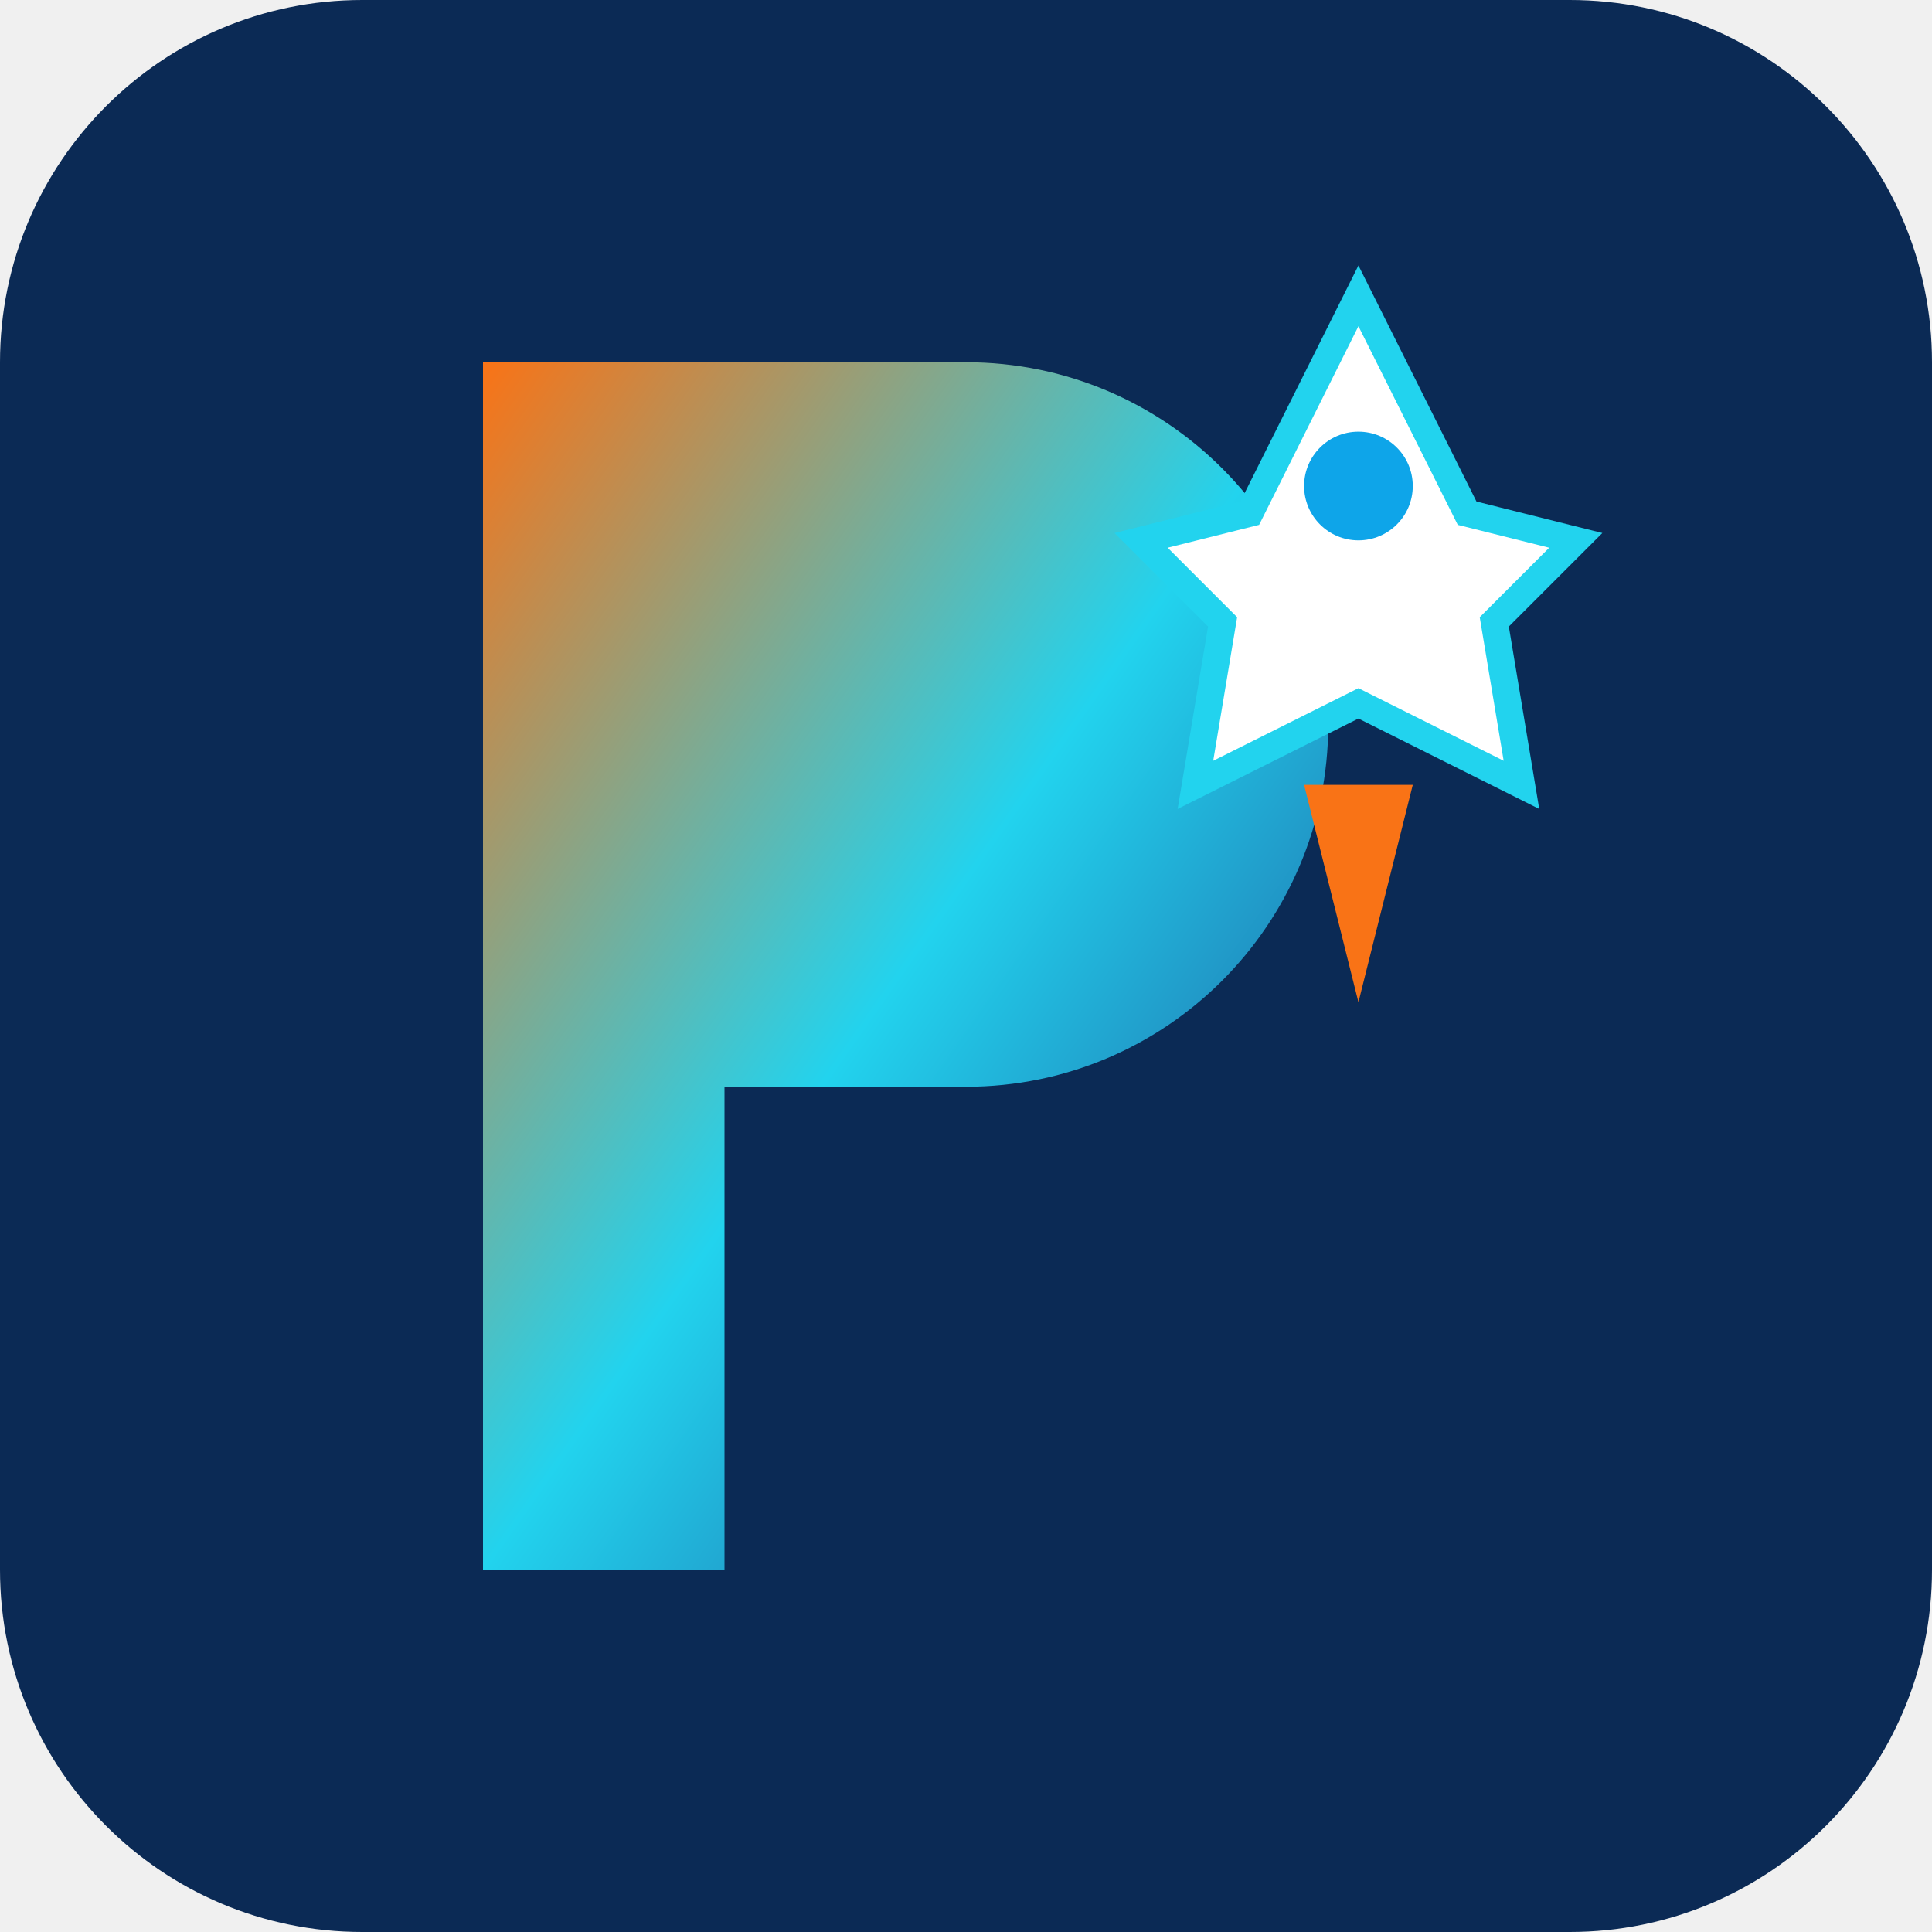
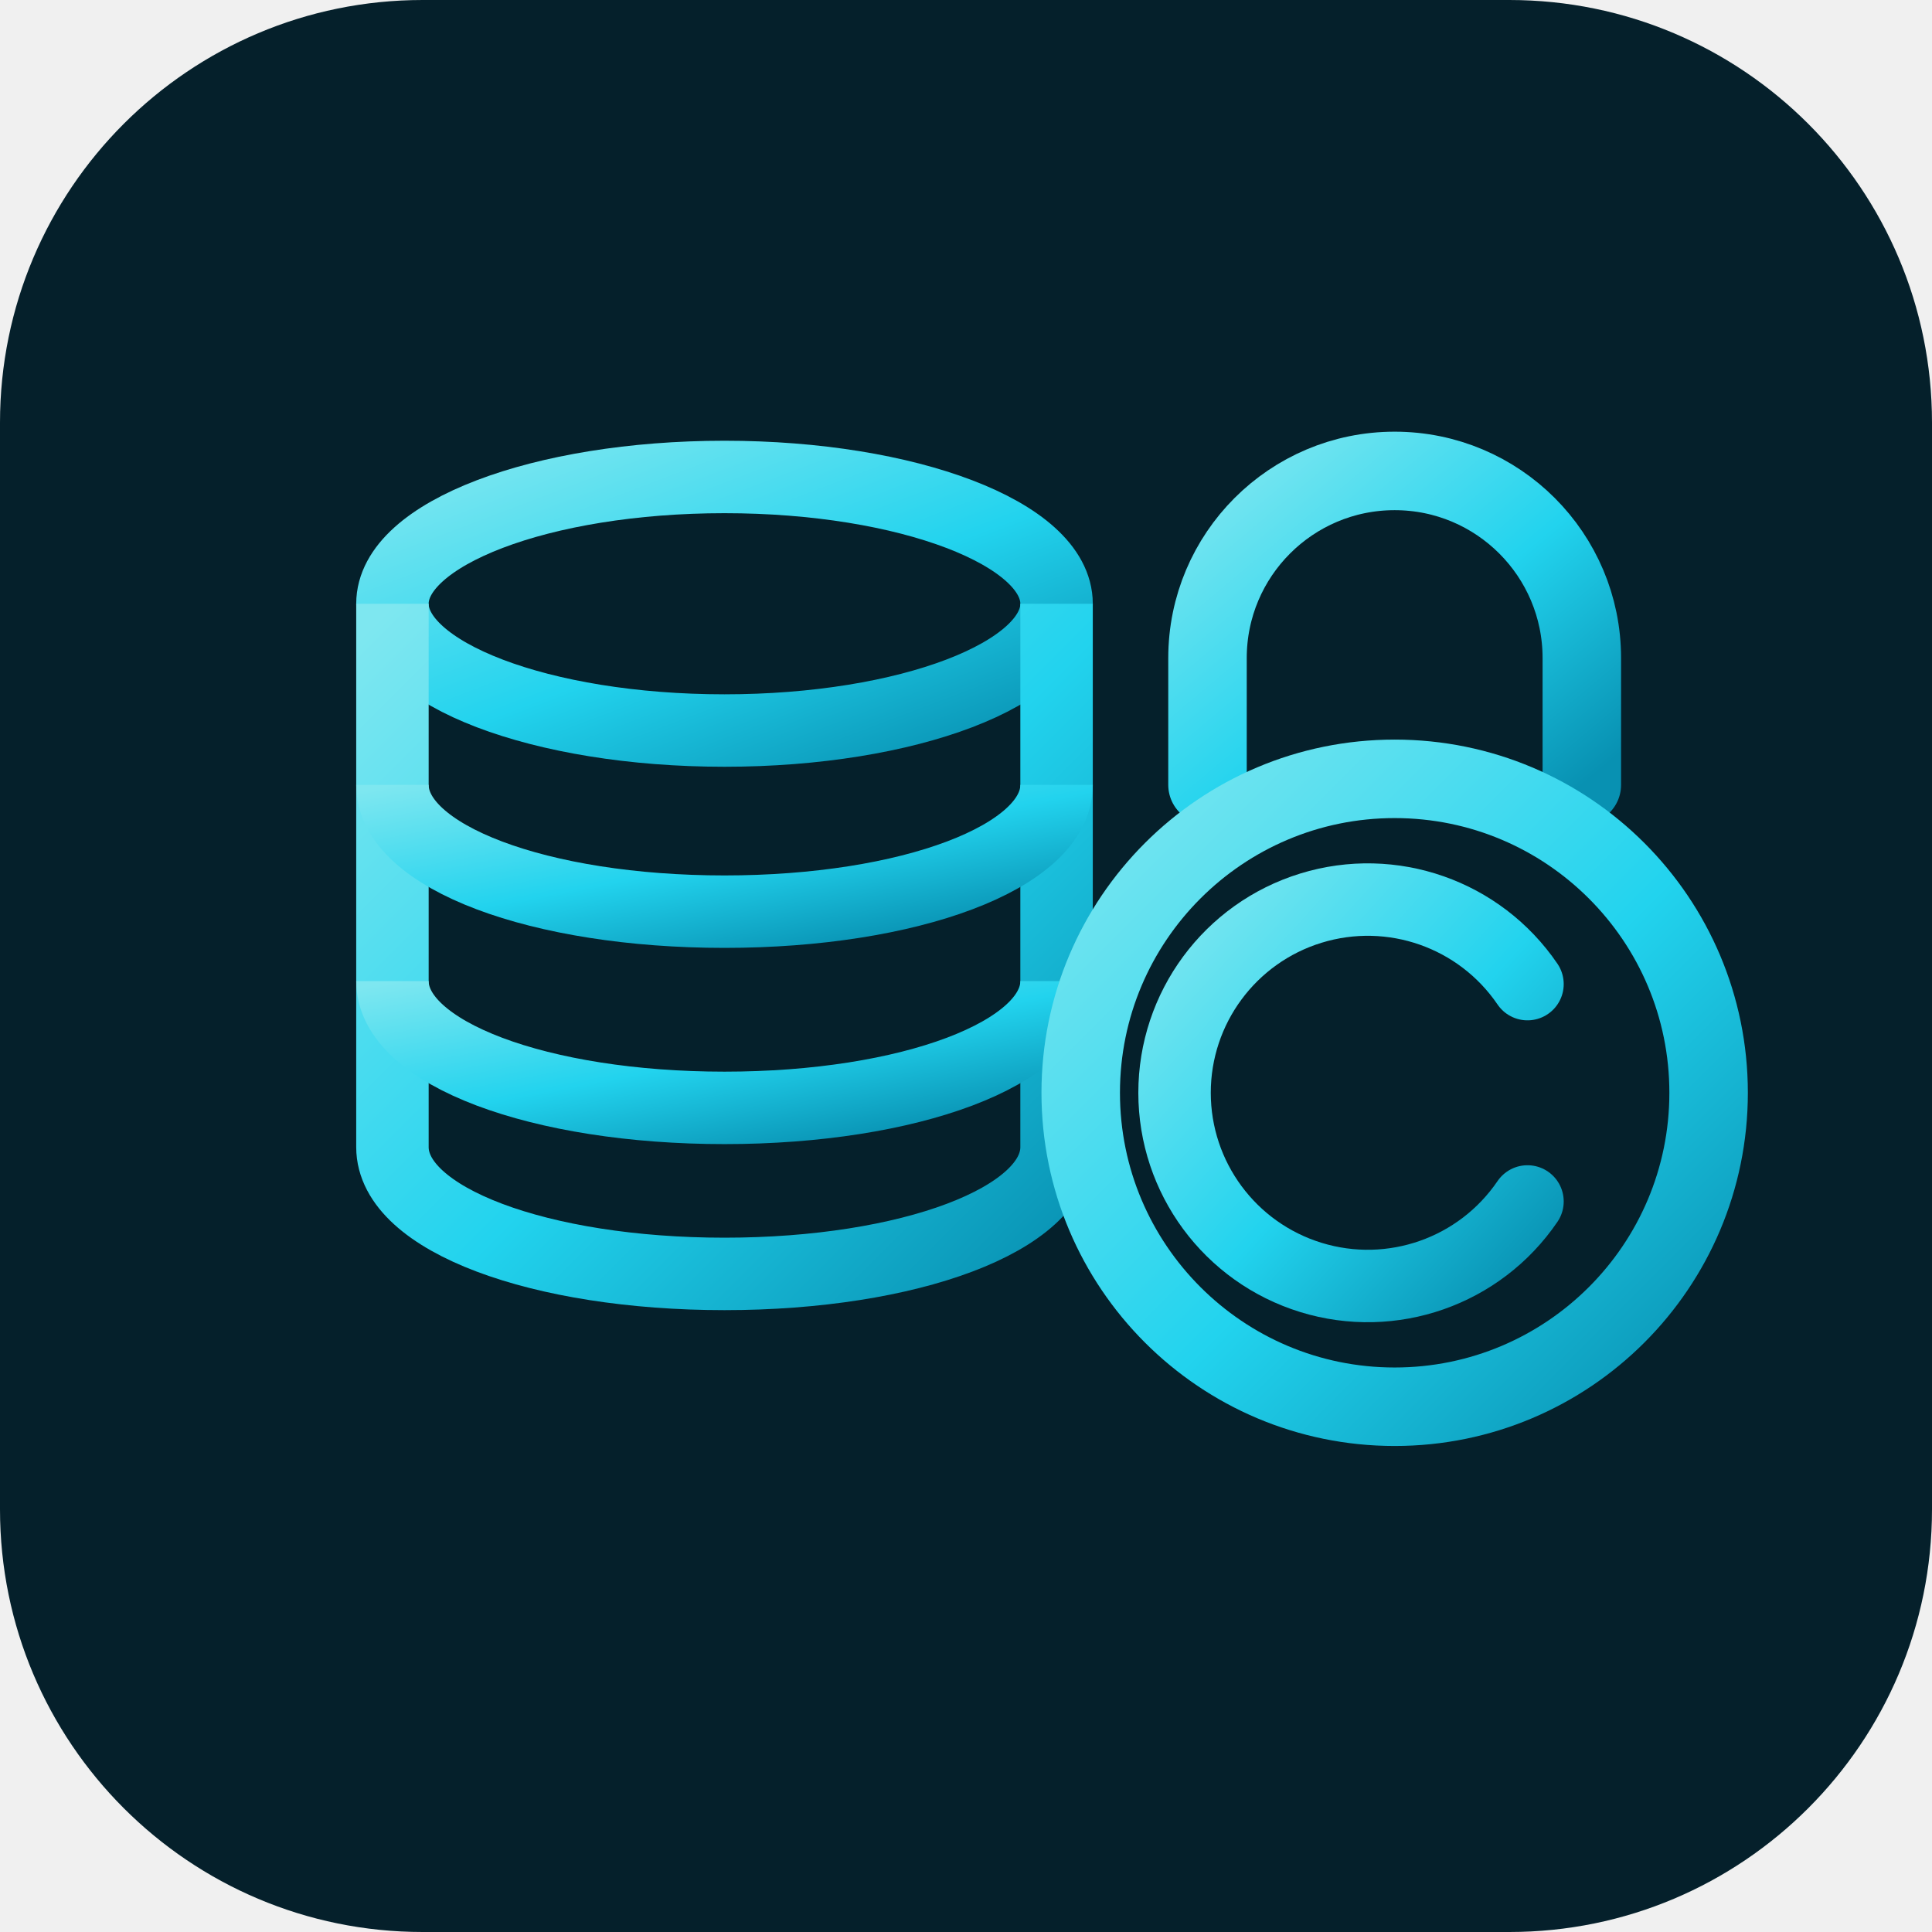
- <svg xmlns="http://www.w3.org/2000/svg" width="512" height="512" viewBox="0 0 32 32">
+ <svg xmlns="http://www.w3.org/2000/svg" width="512" height="512" viewBox="0 0 64 64">
  <defs>
-     <linearGradient id="rGrad" x1="0%" y1="0%" x2="100%" y2="100%">
-       <stop offset="0%" stop-color="#f97316" />
-       <stop offset="50%" stop-color="#22d3ee" />
-       <stop offset="100%" stop-color="#1e3a8a" />
+     <linearGradient id="g" x1="0" y1="0" x2="1" y2="1">
+       <stop offset="0%" stop-color="#7ee7f0" />
+       <stop offset="55%" stop-color="#22d3ee" />
+       <stop offset="100%" stop-color="#0891b2" />
    </linearGradient>
  </defs>
-   <rect width="32" height="32" rx="6" fill="#0b2a55" />
-   <path d="M8 6 h8 a6 6 0 0 1 0 12 h-4 v8 h-4 z M12 10 h4 a2 2 0 0 1 0 4 h-4 z" fill="url(#rGrad)" />
-   <g transform="translate(18,4) scale(0.45)">
-     <path d="M10 2 L14 10 L18 11 L15 14 L16 20 L10 17 L4 20 L5 14 L2 11 L6 10 Z" fill="#fff" stroke="#22d3ee" stroke-width="1" />
-     <circle cx="10" cy="9" r="2" fill="#0ea5e9" />
-     <path d="M8 20 L10 28 L12 20" fill="#f97316" />
+   <rect width="64" height="64" rx="14" fill="#05202b" />
+   <g fill="none" stroke="url(#g)" stroke-width="2.4" stroke-linejoin="round">
+     <ellipse cx="24" cy="20" rx="11" ry="4.2" />
+     <path d="M13 20 v18 c0 2.4 4.9 4.2 11 4.2 s11-1.8 11-4.2 V20" />
+     <path d="M13 26 c0 2.4 4.9 4.2 11 4.2 s11-1.8 11-4.2" />
+     <path d="M13 32.5 c0 2.4 4.9 4.2 11 4.2 s11-1.8 11-4.2" />
+   </g>
+   <g transform="translate(30,16)">
+     <path d="M10 10 v-4.2 a6.2 6.2 0 0 1 12.4 0 V10" fill="none" stroke="url(#g)" stroke-width="2.6" stroke-linecap="round" />
+     <circle cx="16.2" cy="20.2" r="10.4" fill="#05202b" stroke="url(#g)" stroke-width="2.6" />
+     <path d="M20.6 16.6 a6.4 6.4 0 1 0 0 7.2" fill="none" stroke="url(#g)" stroke-width="2.4" stroke-linecap="round" />
+     <path d="M20.6 20.2 h-5.2" stroke="url(#g)" stroke-width="2.4" stroke-linecap="round" />
  </g>
</svg>
